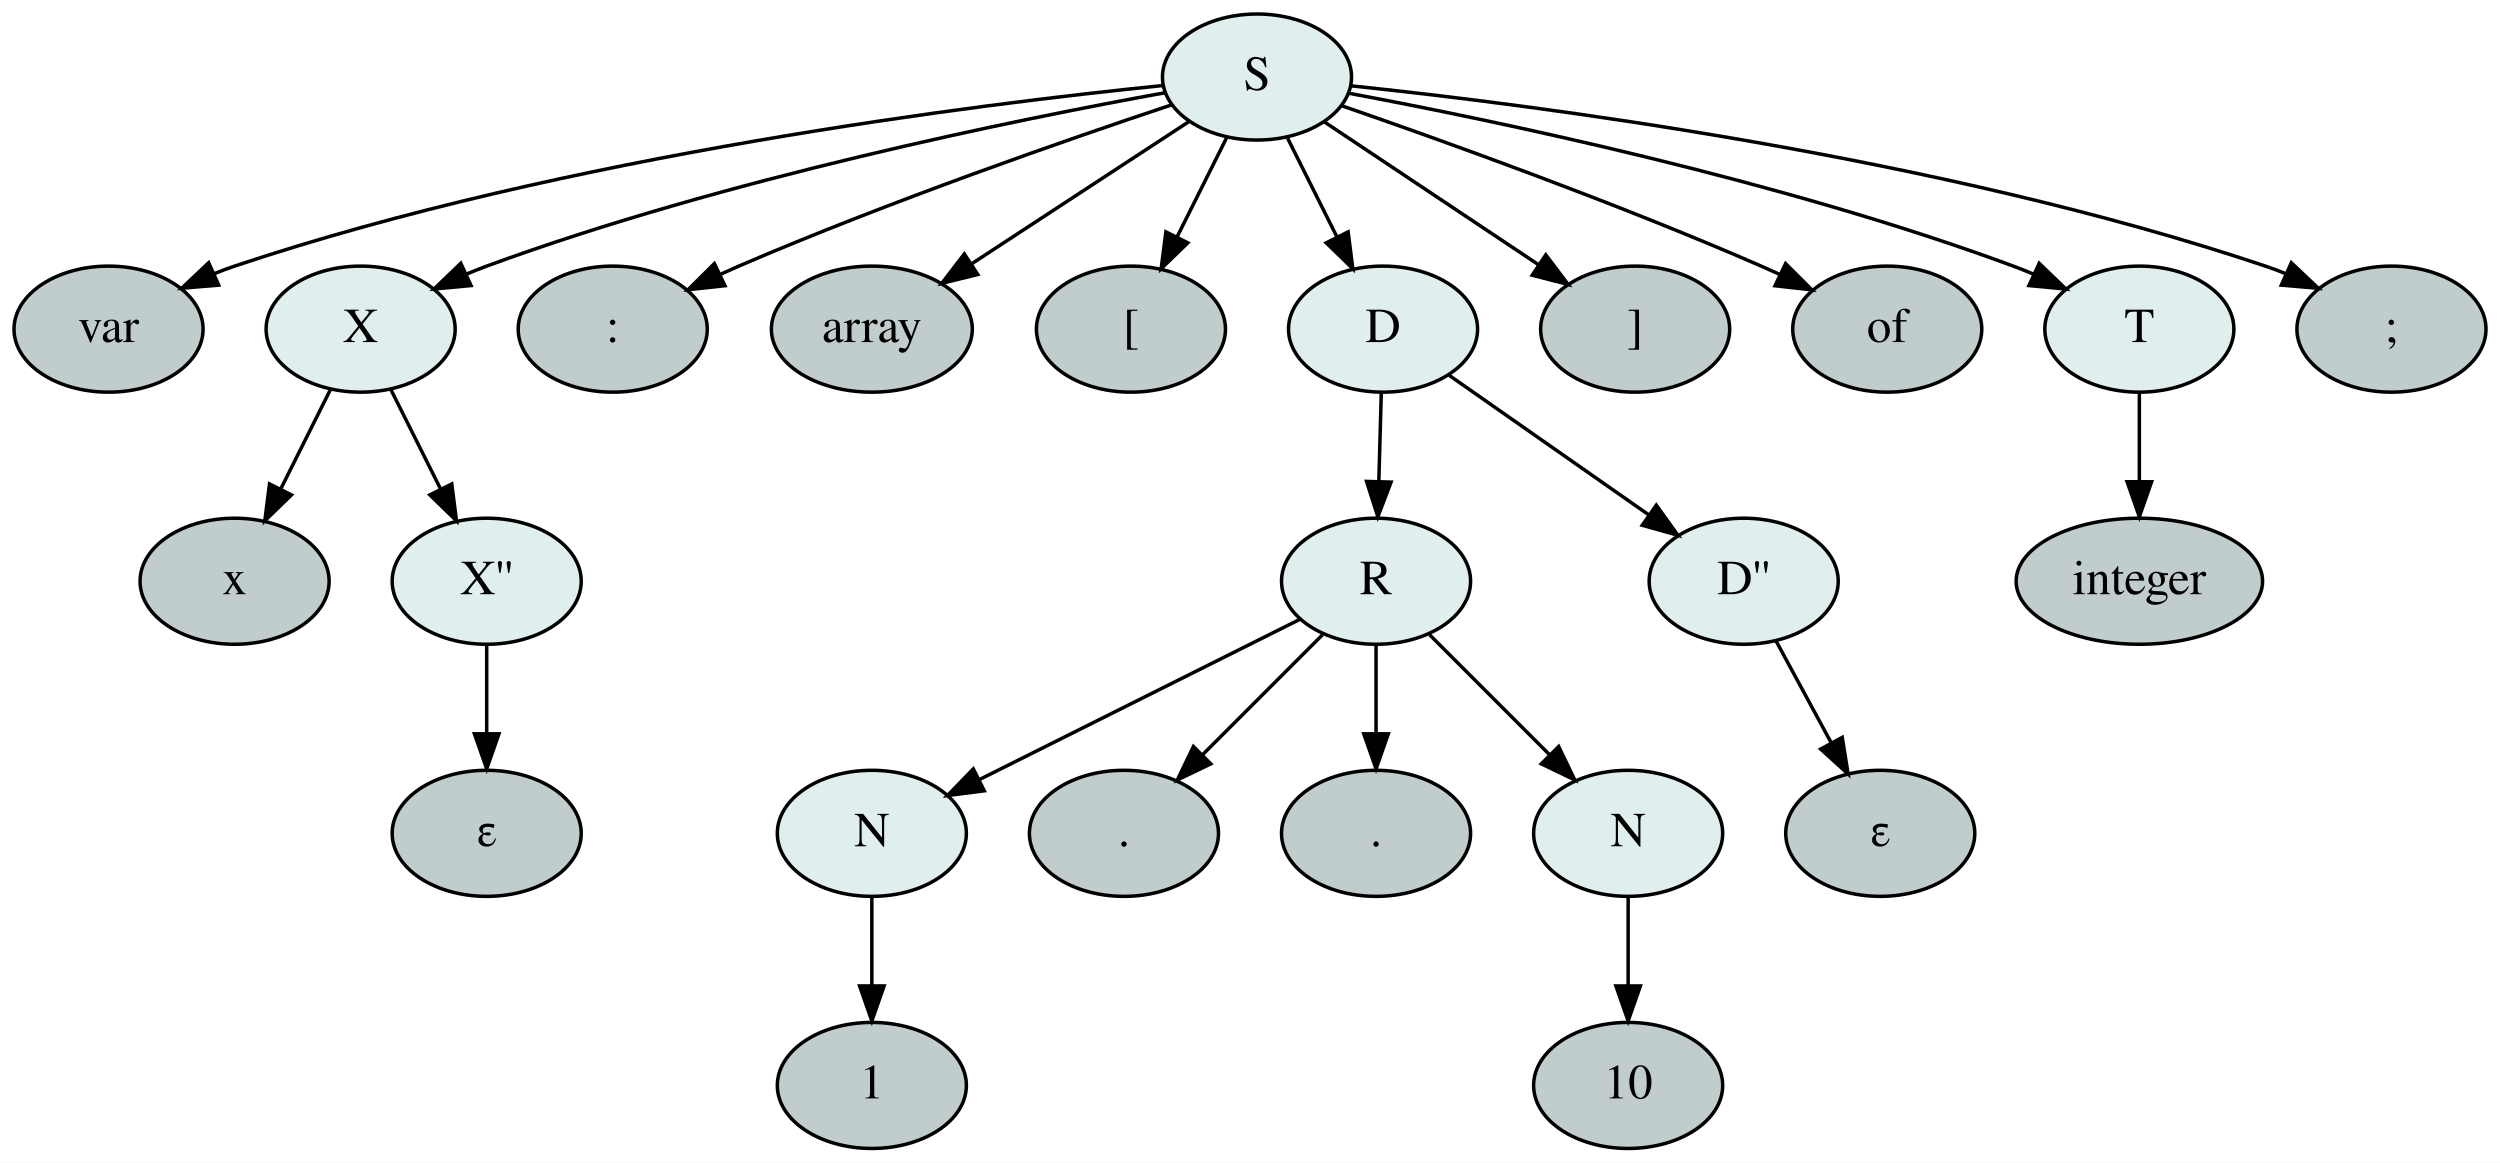
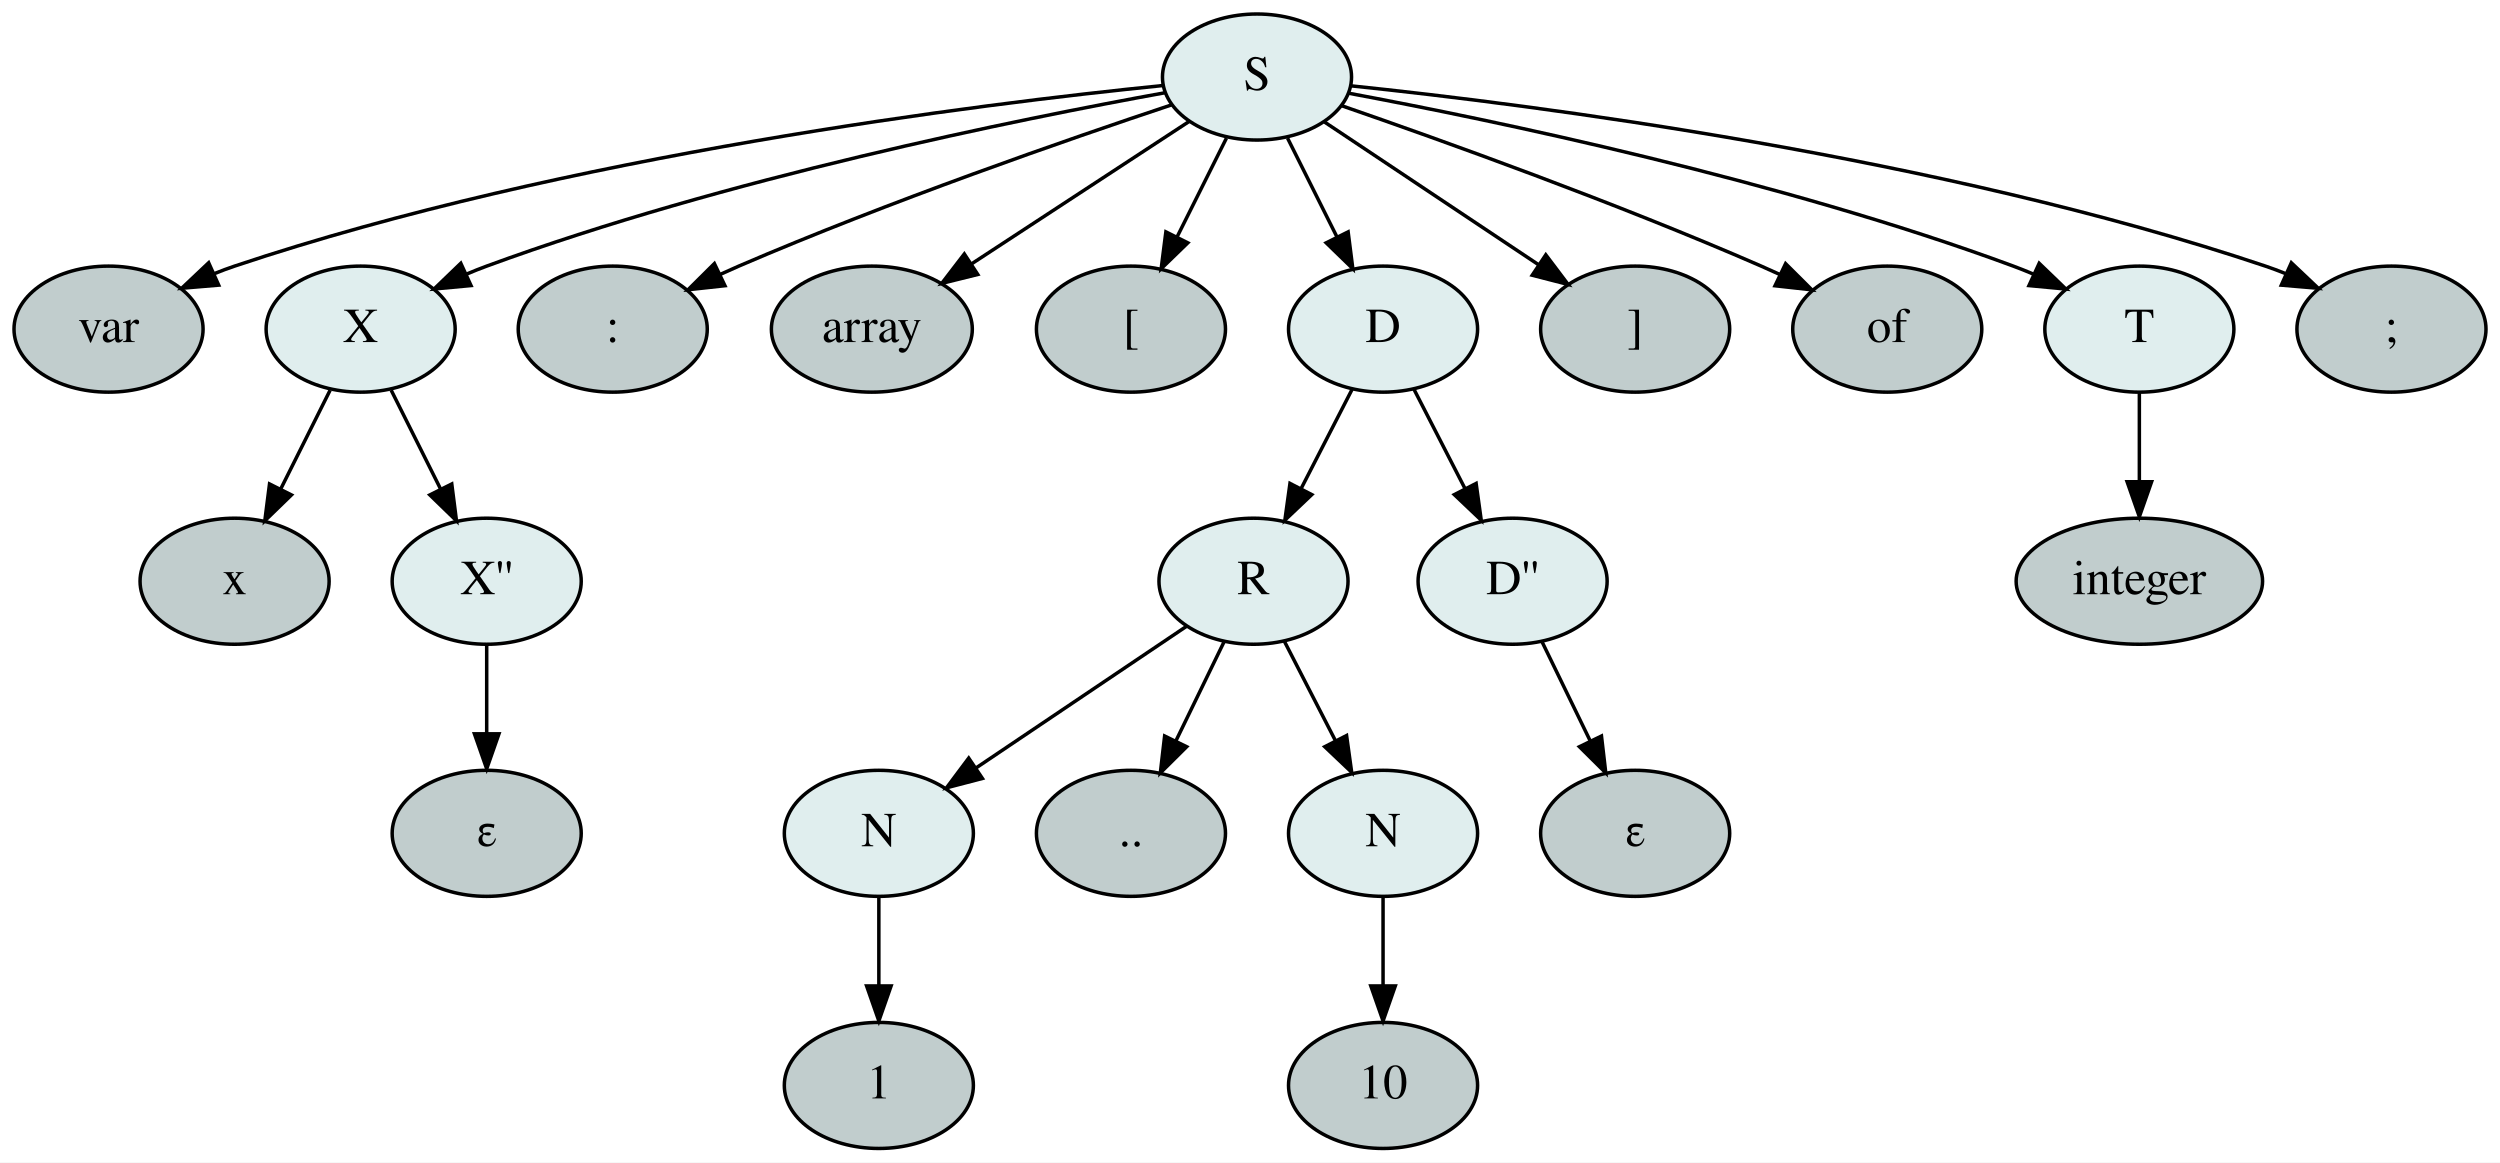
<svg xmlns="http://www.w3.org/2000/svg" width="714pt" height="332pt" viewBox="0.00 0.00 714.00 332.00">
  <g id="graph0" class="graph" transform="scale(1 1) rotate(0) translate(4 328)">
    <polygon fill="#ffffff" stroke="transparent" points="-4,4 -4,-328 710,-328 710,4 -4,4" />
    <g id="node1" class="node">
      <ellipse fill="#e0eeee" stroke="#000000" cx="355" cy="-306" rx="27" ry="18" />
      <text text-anchor="middle" x="355" y="-302.3" font-family="Times,serif" font-size="14.00" fill="#000000">S</text>
    </g>
    <g id="node2" class="node">
      <ellipse fill="#c1cdcd" stroke="#000000" cx="27" cy="-234" rx="27" ry="18" />
      <text text-anchor="middle" x="27" y="-230.3" font-family="Times,serif" font-size="14.00" fill="#000000">var</text>
    </g>
    <g id="edge1" class="edge">
      <path fill="none" stroke="#000000" d="M328.199,-303.582C276.013,-298.324 157.59,-283.688 63,-252 61.112,-251.367 59.198,-250.653 57.287,-249.882" />
      <polygon fill="#000000" stroke="#000000" points="58.454,-246.57 47.897,-245.681 55.596,-252.959 58.454,-246.57" />
    </g>
    <g id="node3" class="node">
      <ellipse fill="#e0eeee" stroke="#000000" cx="99" cy="-234" rx="27" ry="18" />
      <text text-anchor="middle" x="99" y="-230.3" font-family="Times,serif" font-size="14.00" fill="#000000">X</text>
    </g>
    <g id="edge2" class="edge">
      <path fill="none" stroke="#000000" d="M328.7,-301.512C286.859,-293.937 202.923,-276.961 135,-252 133.131,-251.313 131.232,-250.556 129.332,-249.753" />
      <polygon fill="#000000" stroke="#000000" points="130.521,-246.448 119.972,-245.466 127.606,-252.812 130.521,-246.448" />
    </g>
    <g id="node7" class="node">
      <ellipse fill="#c1cdcd" stroke="#000000" cx="171" cy="-234" rx="27" ry="18" />
      <text text-anchor="middle" x="171" y="-230.3" font-family="Times,serif" font-size="14.00" fill="#000000">:</text>
    </g>
    <g id="edge6" class="edge">
      <path fill="none" stroke="#000000" d="M330.573,-298.04C300.956,-288.172 249.704,-270.396 207,-252 205.219,-251.233 203.401,-250.421 201.576,-249.582" />
      <polygon fill="#000000" stroke="#000000" points="203.046,-246.405 192.514,-245.256 200.03,-252.722 203.046,-246.405" />
    </g>
    <g id="node8" class="node">
      <ellipse fill="#c1cdcd" stroke="#000000" cx="245" cy="-234" rx="28.695" ry="18" />
      <text text-anchor="middle" x="245" y="-230.3" font-family="Times,serif" font-size="14.00" fill="#000000">array</text>
    </g>
    <g id="edge7" class="edge">
      <path fill="none" stroke="#000000" d="M335.587,-293.294C318.365,-282.021 292.984,-265.408 273.466,-252.632" />
      <polygon fill="#000000" stroke="#000000" points="275.245,-249.614 264.961,-247.065 271.411,-255.47 275.245,-249.614" />
    </g>
    <g id="node9" class="node">
      <ellipse fill="#c1cdcd" stroke="#000000" cx="319" cy="-234" rx="27" ry="18" />
      <text text-anchor="middle" x="319" y="-230.3" font-family="Times,serif" font-size="14.00" fill="#000000">[</text>
    </g>
    <g id="edge8" class="edge">
      <path fill="none" stroke="#000000" d="M346.285,-288.571C342.04,-280.081 336.846,-269.693 332.134,-260.267" />
      <polygon fill="#000000" stroke="#000000" points="335.237,-258.648 327.634,-251.269 328.976,-261.778 335.237,-258.648" />
    </g>
    <g id="node10" class="node">
      <ellipse fill="#e0eeee" stroke="#000000" cx="391" cy="-234" rx="27" ry="18" />
      <text text-anchor="middle" x="391" y="-230.3" font-family="Times,serif" font-size="14.00" fill="#000000">D</text>
    </g>
    <g id="edge9" class="edge">
      <path fill="none" stroke="#000000" d="M363.715,-288.571C367.96,-280.081 373.154,-269.693 377.866,-260.267" />
      <polygon fill="#000000" stroke="#000000" points="381.024,-261.778 382.366,-251.269 374.763,-258.648 381.024,-261.778" />
    </g>
-     <g id="node20" class="node">
+     <g id="node19" class="node">
      <ellipse fill="#c1cdcd" stroke="#000000" cx="463" cy="-234" rx="27" ry="18" />
      <text text-anchor="middle" x="463" y="-230.3" font-family="Times,serif" font-size="14.00" fill="#000000">]</text>
    </g>
-     <g id="edge19" class="edge">
+     <g id="edge18" class="edge">
      <path fill="none" stroke="#000000" d="M374.308,-293.128C391.356,-281.763 416.402,-265.065 435.534,-252.31" />
      <polygon fill="#000000" stroke="#000000" points="437.48,-255.22 443.859,-246.761 433.597,-249.396 437.48,-255.22" />
    </g>
-     <g id="node21" class="node">
+     <g id="node20" class="node">
      <ellipse fill="#c1cdcd" stroke="#000000" cx="535" cy="-234" rx="27" ry="18" />
      <text text-anchor="middle" x="535" y="-230.3" font-family="Times,serif" font-size="14.00" fill="#000000">of</text>
    </g>
-     <g id="edge20" class="edge">
+     <g id="edge19" class="edge">
      <path fill="none" stroke="#000000" d="M379.258,-297.778C408.131,-287.793 457.639,-270.036 499,-252 500.777,-251.225 502.593,-250.406 504.416,-249.563" />
      <polygon fill="#000000" stroke="#000000" points="505.967,-252.701 513.472,-245.223 502.942,-246.388 505.967,-252.701" />
    </g>
-     <g id="node22" class="node">
+     <g id="node21" class="node">
      <ellipse fill="#e0eeee" stroke="#000000" cx="607" cy="-234" rx="27" ry="18" />
      <text text-anchor="middle" x="607" y="-230.3" font-family="Times,serif" font-size="14.00" fill="#000000">T</text>
    </g>
-     <g id="edge21" class="edge">
+     <g id="edge20" class="edge">
      <path fill="none" stroke="#000000" d="M381.153,-301.381C422.34,-293.684 504.476,-276.609 571,-252 572.868,-251.309 574.766,-250.549 576.664,-249.743" />
      <polygon fill="#000000" stroke="#000000" points="578.393,-252.801 586.022,-245.45 575.473,-246.439 578.393,-252.801" />
    </g>
-     <g id="node24" class="node">
+     <g id="node23" class="node">
      <ellipse fill="#c1cdcd" stroke="#000000" cx="679" cy="-234" rx="27" ry="18" />
      <text text-anchor="middle" x="679" y="-230.3" font-family="Times,serif" font-size="14.00" fill="#000000">;</text>
    </g>
-     <g id="edge23" class="edge">
+     <g id="edge22" class="edge">
      <path fill="none" stroke="#000000" d="M381.834,-303.486C433.506,-298.099 549.942,-283.303 643,-252 644.888,-251.365 646.801,-250.648 648.711,-249.876" />
      <polygon fill="#000000" stroke="#000000" points="650.404,-252.953 658.1,-245.671 647.543,-246.564 650.404,-252.953" />
    </g>
    <g id="node4" class="node">
      <ellipse fill="#c1cdcd" stroke="#000000" cx="63" cy="-162" rx="27" ry="18" />
      <text text-anchor="middle" x="63" y="-158.3" font-family="Times,serif" font-size="14.00" fill="#000000">x</text>
    </g>
    <g id="edge3" class="edge">
      <path fill="none" stroke="#000000" d="M90.285,-216.571C86.04,-208.081 80.846,-197.693 76.134,-188.267" />
      <polygon fill="#000000" stroke="#000000" points="79.237,-186.648 71.634,-179.269 72.976,-189.778 79.237,-186.648" />
    </g>
    <g id="node5" class="node">
      <ellipse fill="#e0eeee" stroke="#000000" cx="135" cy="-162" rx="27" ry="18" />
      <text text-anchor="middle" x="135" y="-158.3" font-family="Times,serif" font-size="14.00" fill="#000000">X''</text>
    </g>
    <g id="edge4" class="edge">
      <path fill="none" stroke="#000000" d="M107.715,-216.571C111.96,-208.081 117.154,-197.693 121.866,-188.267" />
      <polygon fill="#000000" stroke="#000000" points="125.024,-189.778 126.366,-179.269 118.763,-186.648 125.024,-189.778" />
    </g>
    <g id="node6" class="node">
      <ellipse fill="#c1cdcd" stroke="#000000" cx="135" cy="-90" rx="27" ry="18" />
      <text text-anchor="middle" x="135" y="-86.3" font-family="Times,serif" font-size="14.00" fill="#000000">ε</text>
    </g>
    <g id="edge5" class="edge">
      <path fill="none" stroke="#000000" d="M135,-143.831C135,-136.131 135,-126.974 135,-118.417" />
      <polygon fill="#000000" stroke="#000000" points="138.5,-118.413 135,-108.413 131.5,-118.413 138.5,-118.413" />
    </g>
    <g id="node11" class="node">
-       <ellipse fill="#e0eeee" stroke="#000000" cx="389" cy="-162" rx="27" ry="18" />
-       <text text-anchor="middle" x="389" y="-158.3" font-family="Times,serif" font-size="14.00" fill="#000000">R</text>
+       <ellipse fill="#e0eeee" stroke="#000000" cx="354" cy="-162" rx="27" ry="18" />
+       <text text-anchor="middle" x="354" y="-158.3" font-family="Times,serif" font-size="14.00" fill="#000000">R</text>
    </g>
    <g id="edge10" class="edge">
-       <path fill="none" stroke="#000000" d="M390.495,-215.831C390.281,-208.131 390.027,-198.974 389.789,-190.417" />
-       <polygon fill="#000000" stroke="#000000" points="393.288,-190.312 389.512,-180.413 386.291,-190.507 393.288,-190.312" />
+       <path fill="none" stroke="#000000" d="M382.231,-216.937C377.872,-208.454 372.505,-198.009 367.625,-188.513" />
+       <polygon fill="#000000" stroke="#000000" points="370.646,-186.735 362.963,-179.441 364.42,-189.935 370.646,-186.735" />
+     </g>
+     <g id="node17" class="node">
+       <ellipse fill="#e0eeee" stroke="#000000" cx="428" cy="-162" rx="27" ry="18" />
+       <text text-anchor="middle" x="428" y="-158.3" font-family="Times,serif" font-size="14.00" fill="#000000">D''</text>
+     </g>
+     <g id="edge16" class="edge">
+       <path fill="none" stroke="#000000" d="M399.769,-216.937C404.128,-208.454 409.495,-198.009 414.375,-188.513" />
+       <polygon fill="#000000" stroke="#000000" points="417.58,-189.935 419.037,-179.441 411.354,-186.735 417.58,-189.935" />
+     </g>
+     <g id="node12" class="node">
+       <ellipse fill="#e0eeee" stroke="#000000" cx="247" cy="-90" rx="27" ry="18" />
+       <text text-anchor="middle" x="247" y="-86.3" font-family="Times,serif" font-size="14.00" fill="#000000">N</text>
+     </g>
+     <g id="edge11" class="edge">
+       <path fill="none" stroke="#000000" d="M334.87,-149.128C318.161,-137.884 293.694,-121.42 274.819,-108.719" />
+       <polygon fill="#000000" stroke="#000000" points="276.575,-105.682 266.325,-103.004 272.667,-111.49 276.575,-105.682" />
+     </g>
+     <g id="node14" class="node">
+       <ellipse fill="#c1cdcd" stroke="#000000" cx="319" cy="-90" rx="27" ry="18" />
+       <text text-anchor="middle" x="319" y="-86.3" font-family="Times,serif" font-size="14.00" fill="#000000">..</text>
+     </g>
+     <g id="edge13" class="edge">
+       <path fill="none" stroke="#000000" d="M345.527,-144.571C341.4,-136.081 336.351,-125.693 331.769,-116.267" />
+       <polygon fill="#000000" stroke="#000000" points="334.914,-114.732 327.394,-107.269 328.619,-117.793 334.914,-114.732" />
+     </g>
+     <g id="node15" class="node">
+       <ellipse fill="#e0eeee" stroke="#000000" cx="391" cy="-90" rx="27" ry="18" />
+       <text text-anchor="middle" x="391" y="-86.3" font-family="Times,serif" font-size="14.00" fill="#000000">N</text>
+     </g>
+     <g id="edge14" class="edge">
+       <path fill="none" stroke="#000000" d="M362.769,-144.937C367.128,-136.454 372.495,-126.009 377.375,-116.513" />
+       <polygon fill="#000000" stroke="#000000" points="380.58,-117.935 382.037,-107.441 374.354,-114.735 380.58,-117.935" />
+     </g>
+     <g id="node13" class="node">
+       <ellipse fill="#c1cdcd" stroke="#000000" cx="247" cy="-18" rx="27" ry="18" />
+       <text text-anchor="middle" x="247" y="-14.3" font-family="Times,serif" font-size="14.00" fill="#000000">1</text>
+     </g>
+     <g id="edge12" class="edge">
+       <path fill="none" stroke="#000000" d="M247,-71.831C247,-64.131 247,-54.974 247,-46.417" />
+       <polygon fill="#000000" stroke="#000000" points="250.5,-46.413 247,-36.413 243.5,-46.413 250.5,-46.413" />
+     </g>
+     <g id="node16" class="node">
+       <ellipse fill="#c1cdcd" stroke="#000000" cx="391" cy="-18" rx="27" ry="18" />
+       <text text-anchor="middle" x="391" y="-14.3" font-family="Times,serif" font-size="14.00" fill="#000000">10</text>
+     </g>
+     <g id="edge15" class="edge">
+       <path fill="none" stroke="#000000" d="M391,-71.831C391,-64.131 391,-54.974 391,-46.417" />
+       <polygon fill="#000000" stroke="#000000" points="394.5,-46.413 391,-36.413 387.5,-46.413 394.5,-46.413" />
    </g>
    <g id="node18" class="node">
-       <ellipse fill="#e0eeee" stroke="#000000" cx="494" cy="-162" rx="27" ry="18" />
-       <text text-anchor="middle" x="494" y="-158.3" font-family="Times,serif" font-size="14.00" fill="#000000">D''</text>
+       <ellipse fill="#c1cdcd" stroke="#000000" cx="463" cy="-90" rx="27" ry="18" />
+       <text text-anchor="middle" x="463" y="-86.3" font-family="Times,serif" font-size="14.00" fill="#000000">ε</text>
    </g>
    <g id="edge17" class="edge">
-       <path fill="none" stroke="#000000" d="M409.892,-220.794C425.863,-209.63 448.942,-193.497 466.885,-180.954" />
-       <polygon fill="#000000" stroke="#000000" points="469.037,-183.72 475.228,-175.122 465.027,-177.983 469.037,-183.72" />
+       <path fill="none" stroke="#000000" d="M436.473,-144.571C440.6,-136.081 445.649,-125.693 450.231,-116.267" />
+       <polygon fill="#000000" stroke="#000000" points="453.381,-117.793 454.606,-107.269 447.086,-114.732 453.381,-117.793" />
    </g>
-     <g id="node12" class="node">
-       <ellipse fill="#e0eeee" stroke="#000000" cx="245" cy="-90" rx="27" ry="18" />
-       <text text-anchor="middle" x="245" y="-86.3" font-family="Times,serif" font-size="14.00" fill="#000000">N</text>
-     </g>
-     <g id="edge11" class="edge">
-       <path fill="none" stroke="#000000" d="M367.13,-151.065C342.778,-138.889 303.238,-119.119 275.772,-105.386" />
-       <polygon fill="#000000" stroke="#000000" points="277.114,-102.144 266.604,-100.802 273.983,-108.405 277.114,-102.144" />
-     </g>
-     <g id="node14" class="node">
-       <ellipse fill="#c1cdcd" stroke="#000000" cx="317" cy="-90" rx="27" ry="18" />
-       <text text-anchor="middle" x="317" y="-86.3" font-family="Times,serif" font-size="14.00" fill="#000000">.</text>
-     </g>
-     <g id="edge13" class="edge">
-       <path fill="none" stroke="#000000" d="M373.731,-146.731C363.803,-136.803 350.685,-123.685 339.564,-112.564" />
-       <polygon fill="#000000" stroke="#000000" points="341.793,-109.844 332.247,-105.247 336.844,-114.793 341.793,-109.844" />
-     </g>
-     <g id="node15" class="node">
-       <ellipse fill="#c1cdcd" stroke="#000000" cx="389" cy="-90" rx="27" ry="18" />
-       <text text-anchor="middle" x="389" y="-86.3" font-family="Times,serif" font-size="14.00" fill="#000000">.</text>
-     </g>
-     <g id="edge14" class="edge">
-       <path fill="none" stroke="#000000" d="M389,-143.831C389,-136.131 389,-126.974 389,-118.417" />
-       <polygon fill="#000000" stroke="#000000" points="392.5,-118.413 389,-108.413 385.5,-118.413 392.5,-118.413" />
-     </g>
-     <g id="node16" class="node">
-       <ellipse fill="#e0eeee" stroke="#000000" cx="461" cy="-90" rx="27" ry="18" />
-       <text text-anchor="middle" x="461" y="-86.3" font-family="Times,serif" font-size="14.00" fill="#000000">N</text>
-     </g>
-     <g id="edge15" class="edge">
-       <path fill="none" stroke="#000000" d="M404.269,-146.731C414.197,-136.803 427.315,-123.685 438.436,-112.564" />
-       <polygon fill="#000000" stroke="#000000" points="441.156,-114.793 445.753,-105.247 436.207,-109.844 441.156,-114.793" />
-     </g>
-     <g id="node13" class="node">
-       <ellipse fill="#c1cdcd" stroke="#000000" cx="245" cy="-18" rx="27" ry="18" />
-       <text text-anchor="middle" x="245" y="-14.3" font-family="Times,serif" font-size="14.00" fill="#000000">1</text>
-     </g>
-     <g id="edge12" class="edge">
-       <path fill="none" stroke="#000000" d="M245,-71.831C245,-64.131 245,-54.974 245,-46.417" />
-       <polygon fill="#000000" stroke="#000000" points="248.5,-46.413 245,-36.413 241.5,-46.413 248.5,-46.413" />
-     </g>
-     <g id="node17" class="node">
-       <ellipse fill="#c1cdcd" stroke="#000000" cx="461" cy="-18" rx="27" ry="18" />
-       <text text-anchor="middle" x="461" y="-14.3" font-family="Times,serif" font-size="14.00" fill="#000000">10</text>
-     </g>
-     <g id="edge16" class="edge">
-       <path fill="none" stroke="#000000" d="M461,-71.831C461,-64.131 461,-54.974 461,-46.417" />
-       <polygon fill="#000000" stroke="#000000" points="464.5,-46.413 461,-36.413 457.5,-46.413 464.5,-46.413" />
-     </g>
-     <g id="node19" class="node">
-       <ellipse fill="#c1cdcd" stroke="#000000" cx="533" cy="-90" rx="27" ry="18" />
-       <text text-anchor="middle" x="533" y="-86.3" font-family="Times,serif" font-size="14.00" fill="#000000">ε</text>
-     </g>
-     <g id="edge18" class="edge">
-       <path fill="none" stroke="#000000" d="M503.243,-144.937C507.954,-136.239 513.782,-125.48 519.028,-115.795" />
-       <polygon fill="#000000" stroke="#000000" points="522.139,-117.4 523.824,-106.941 515.984,-114.066 522.139,-117.4" />
-     </g>
-     <g id="node23" class="node">
+     <g id="node22" class="node">
      <ellipse fill="#c1cdcd" stroke="#000000" cx="607" cy="-162" rx="35.194" ry="18" />
      <text text-anchor="middle" x="607" y="-158.3" font-family="Times,serif" font-size="14.00" fill="#000000">integer</text>
    </g>
-     <g id="edge22" class="edge">
+     <g id="edge21" class="edge">
      <path fill="none" stroke="#000000" d="M607,-215.831C607,-208.131 607,-198.974 607,-190.417" />
      <polygon fill="#000000" stroke="#000000" points="610.5,-190.413 607,-180.413 603.5,-190.413 610.5,-190.413" />
    </g>
  </g>
</svg>
